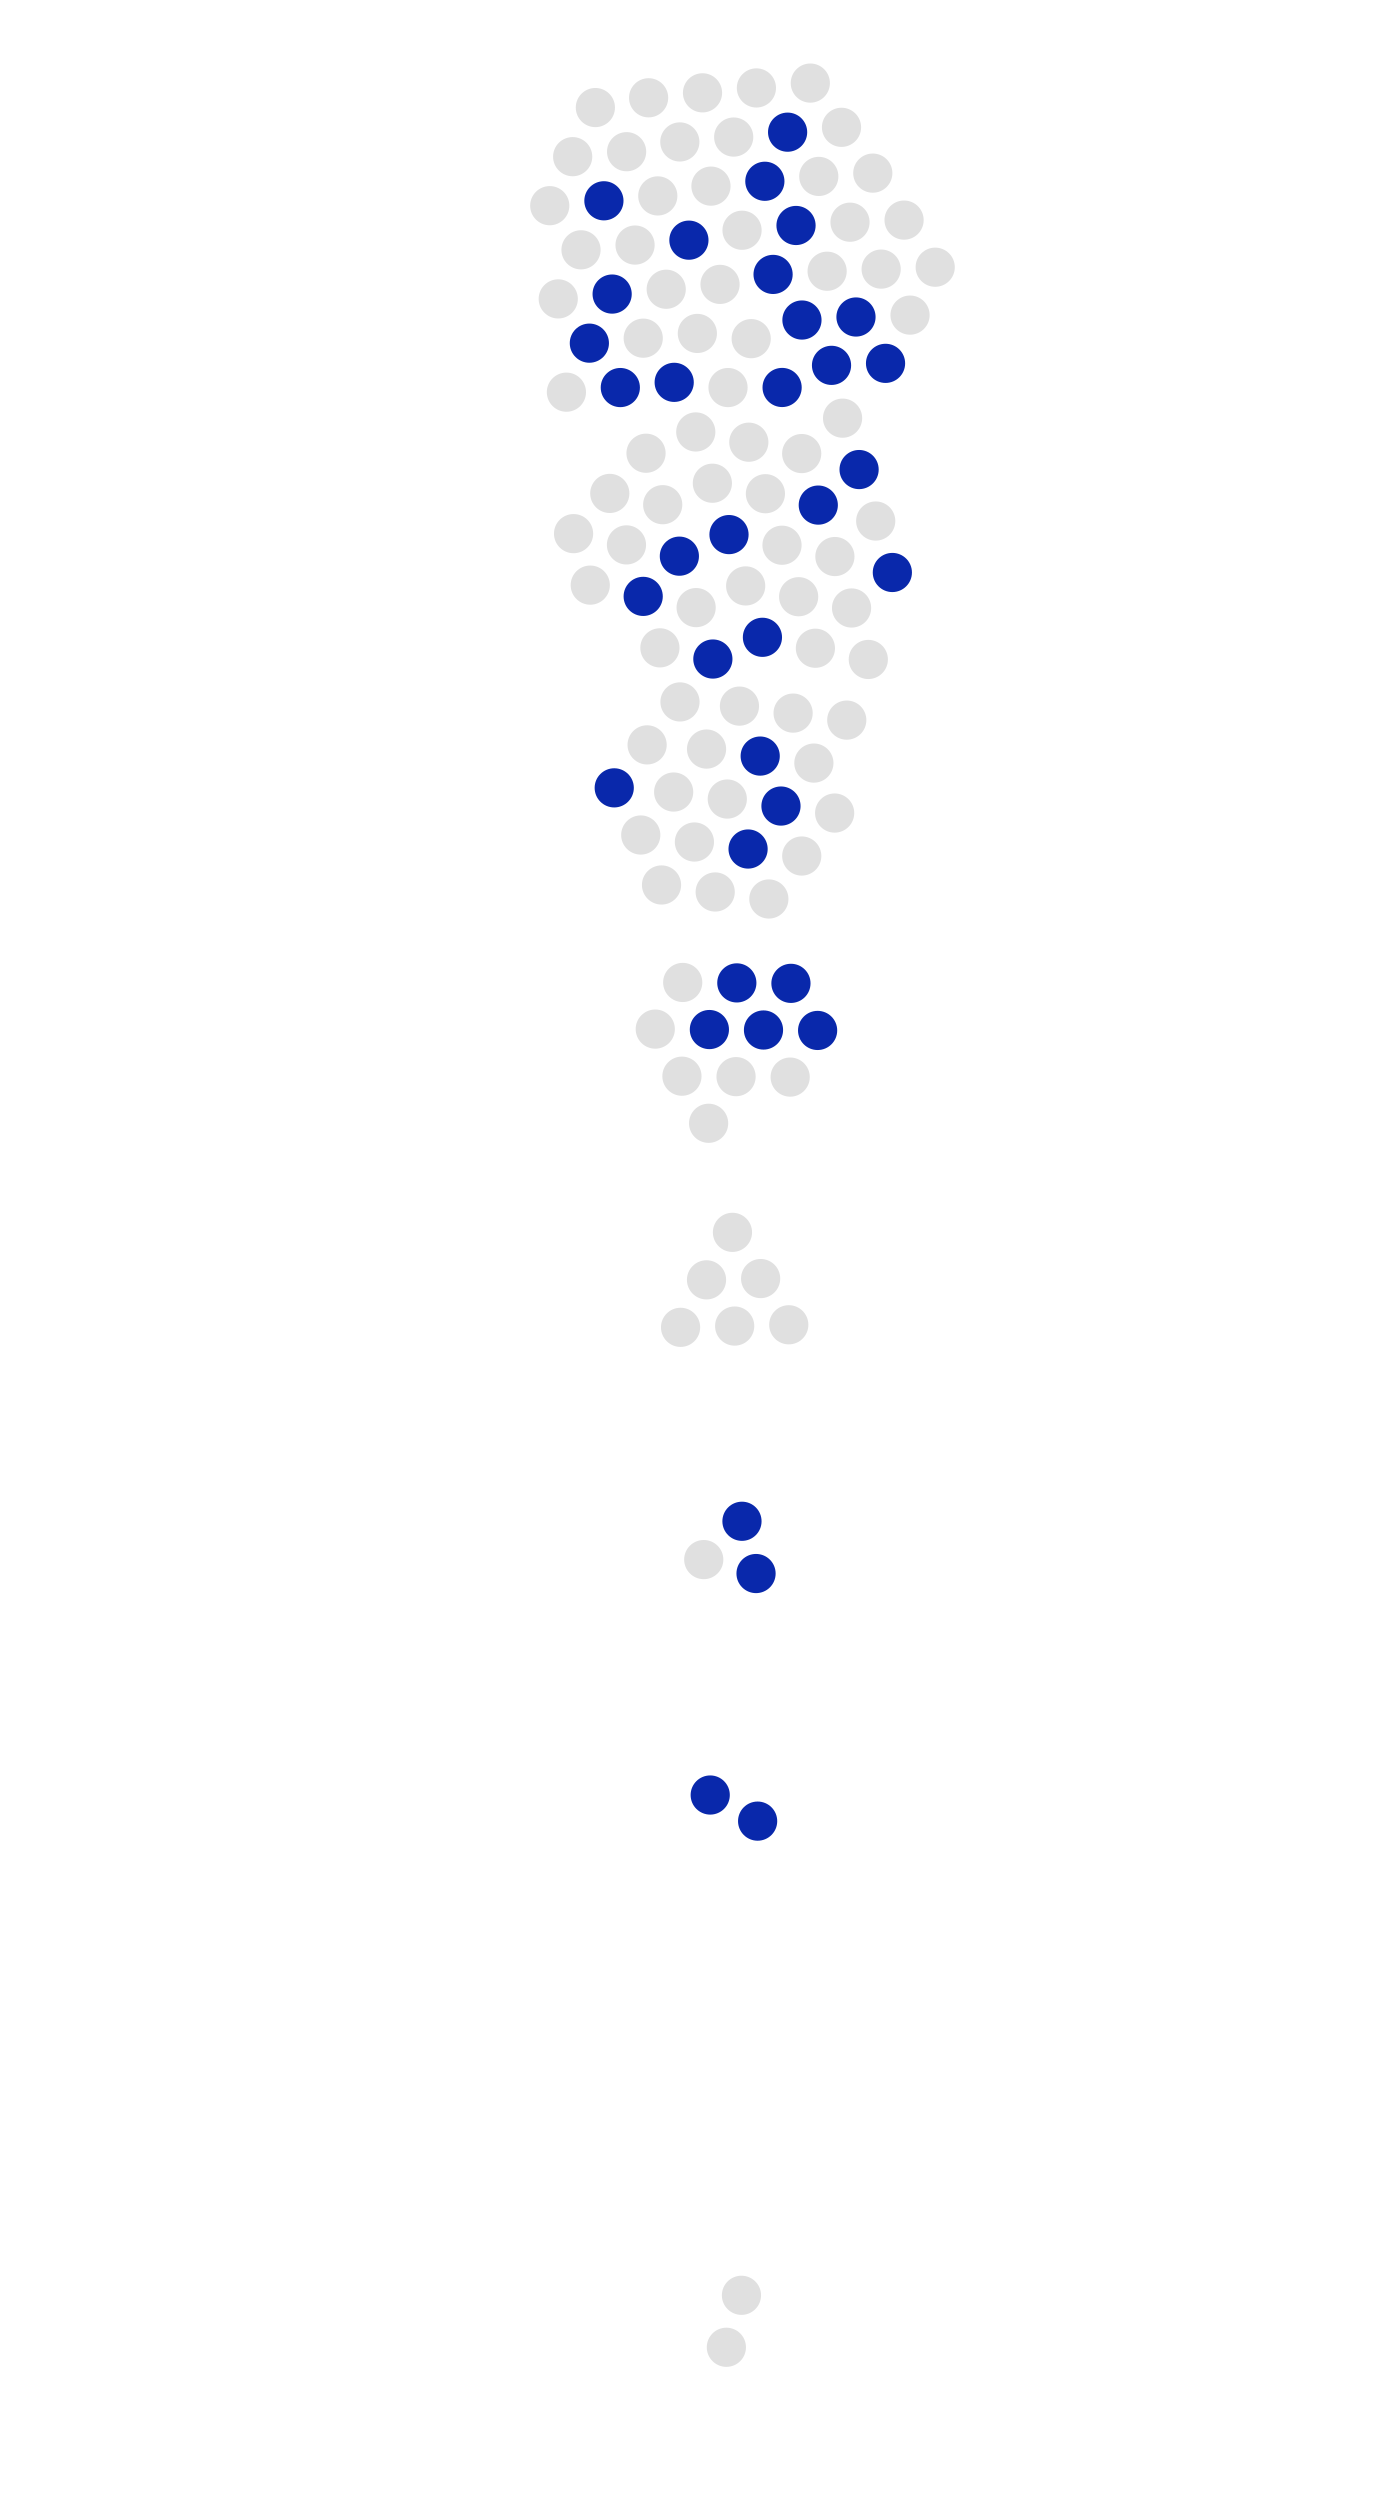
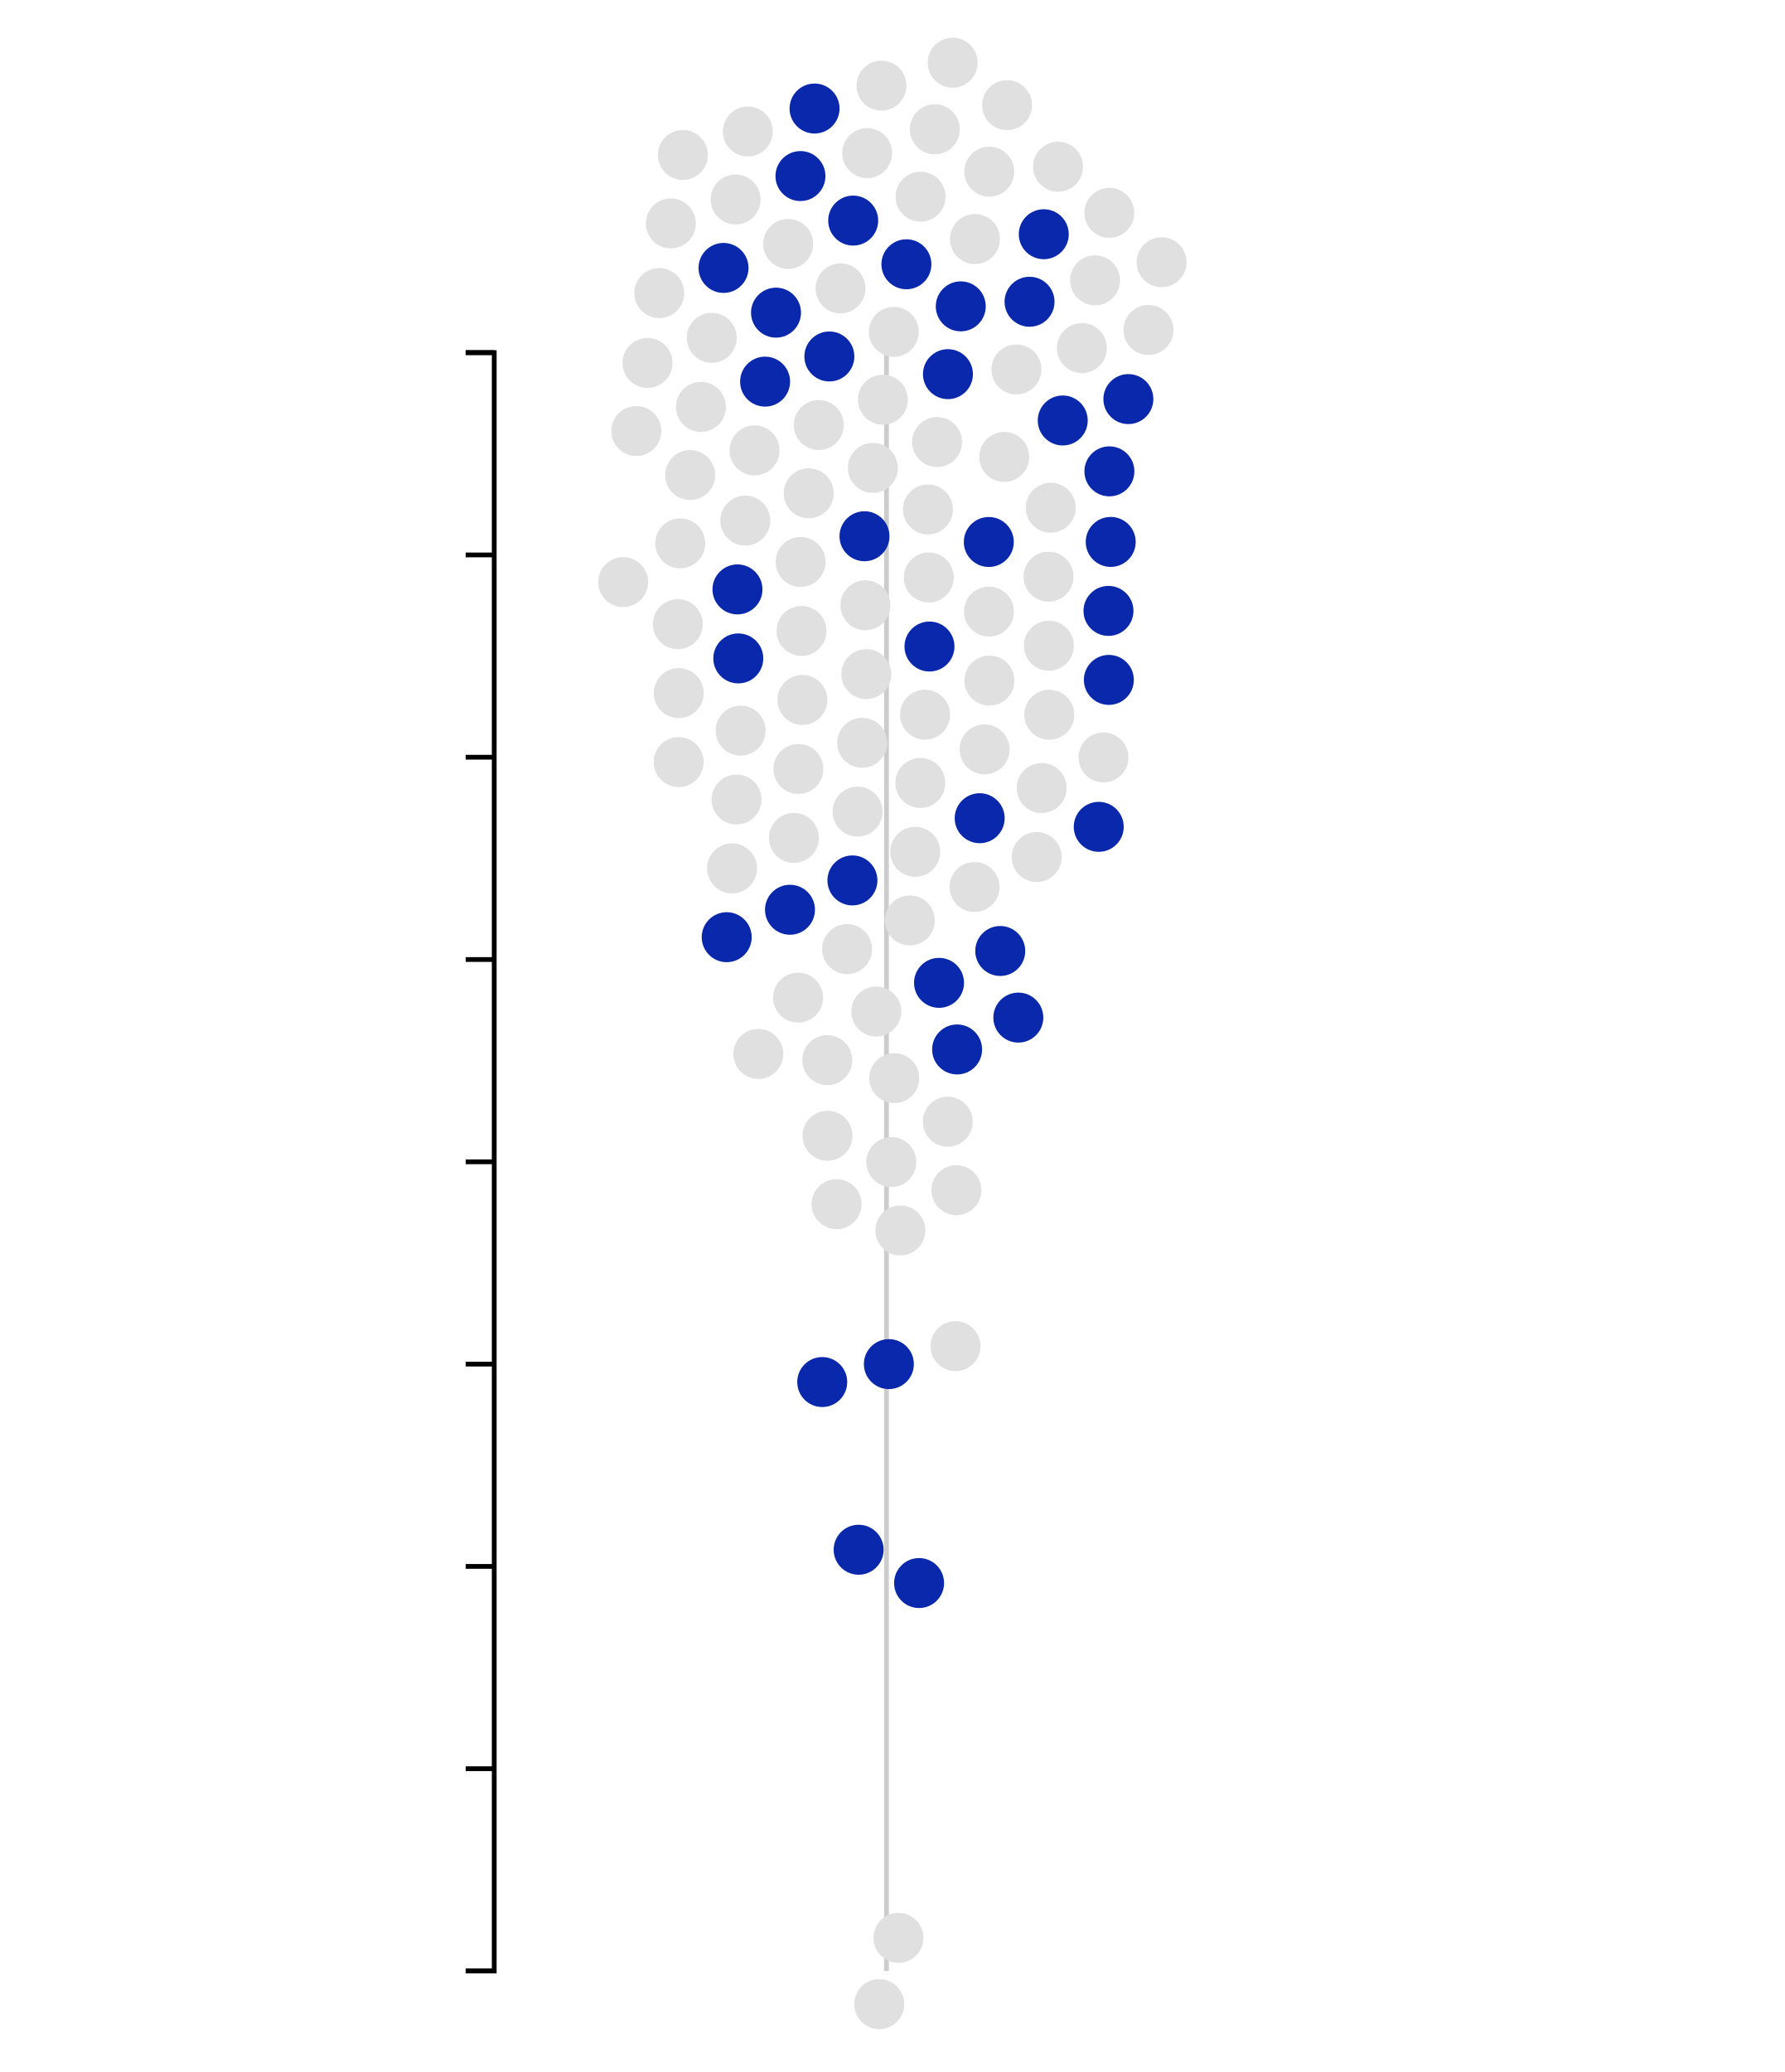
- <svg xmlns="http://www.w3.org/2000/svg" id="g-big_stumps_bubble-mobile-interative-img" baseProfile="tiny" version="1.2" viewBox="0 0 375 669.8">
-   <g id="recent-stump">
+ <svg xmlns="http://www.w3.org/2000/svg" id="g-big_stumps_bubble-mobile-interative-img" baseProfile="tiny" version="1.2" viewBox="0 0 375 435.3">
+   <path d="M97.845,74.081h6v340h-6" fill="none" stroke="#000" />
+   <line x1="103.845" y1="74.081" x2="97.845" y2="74.081" fill="none" stroke="#000" />
+   <line x1="103.845" y1="116.581" x2="97.845" y2="116.581" fill="none" stroke="#000" />
+   <line x1="103.845" y1="159.081" x2="97.845" y2="159.081" fill="none" stroke="#000" />
+   <line x1="103.845" y1="201.581" x2="97.845" y2="201.581" fill="none" stroke="#000" />
+   <line x1="103.845" y1="244.081" x2="97.845" y2="244.081" fill="none" stroke="#000" />
+   <line x1="103.845" y1="286.581" x2="97.845" y2="286.581" fill="none" stroke="#000" />
+   <line x1="103.845" y1="329.081" x2="97.845" y2="329.081" fill="none" stroke="#000" />
+   <line x1="103.845" y1="371.581" x2="97.845" y2="371.581" fill="none" stroke="#000" />
+   <line x1="103.845" y1="414.081" x2="97.845" y2="414.081" fill="none" stroke="#000" />
+   <line x1="186.263" y1="74.081" x2="186.263" y2="414.081" fill="none" stroke="#ccc" />
+   <g>
    <circle cx="-1743.401" cy="105.861" r="5.25" fill="#0928ab" />
    <circle cx="-1400.606" cy="67.309" r="5.25" fill="#0928ab" />
    <circle cx="-1737.258" cy="40.531" r="5.25" fill="#0928ab" />
    <circle cx="-1662.403" cy="97.543" r="5.25" fill="#0928ab" />
    <circle cx="-1773.621" cy="64.946" r="5.25" fill="#0928ab" />
    <circle cx="-1719.75" cy="89.239" r="5.25" fill="#0928ab" />
    <circle cx="-1724.837" cy="32.614" r="5.25" fill="#0928ab" />
    <circle cx="-1768.389" cy="108.068" r="5.25" fill="#0928ab" />
    <circle cx="-1748.667" cy="62.744" r="5.25" fill="#0928ab" />
    <circle cx="-1645.62" cy="78.876" r="5.25" fill="#0928ab" />
    <circle cx="-1546.229" cy="65.311" r="5.25" fill="#0928ab" />
    <circle cx="-1334.271" cy="66.885" r="5.25" fill="#0928ab" />
    <circle cx="-1594.719" cy="69.442" r="5.25" fill="#0928ab" />
    <circle cx="-1718.356" cy="103.671" r="5.25" fill="#0928ab" />
    <circle cx="-1414.608" cy="71.078" r="5.25" fill="#0928ab" />
    <circle cx="-1651.44" cy="65.595" r="5.25" fill="#0928ab" />
    <circle cx="-1678.96" cy="74.554" r="5.25" fill="#0928ab" />
    <circle cx="-1730.249" cy="111.965" r="5.25" fill="#0928ab" />
    <circle cx="-1619.62" cy="66.194" r="5.25" fill="#0928ab" />
    <circle cx="-1546.11" cy="50.813" r="5.25" fill="#0928ab" />
    <circle cx="-1724.301" cy="47.086" r="5.25" fill="#0928ab" />
    <circle cx="-1757.842" cy="85.295" r="5.25" fill="#0928ab" />
    <circle cx="-1558.848" cy="72.456" r="5.25" fill="#0928ab" />
    <circle cx="-1341.267" cy="79.586" r="5.25" fill="#0928ab" />
    <circle cx="-1611.105" cy="105.302" r="5.25" fill="#0928ab" />
    <circle cx="-1718.375" cy="60.325" r="5.25" fill="#0928ab" />
    <circle cx="-1558.727" cy="57.957" r="5.25" fill="#0928ab" />
    <circle cx="-1736.446" cy="55.008" r="5.25" fill="#0928ab" />
    <circle cx="-1673.178" cy="87.851" r="5.25" fill="#0928ab" />
    <circle cx="-1761.778" cy="56.596" r="5.25" fill="#0928ab" />
    <circle cx="-1668.807" cy="30.789" r="5.25" fill="#0928ab" />
    <circle cx="-1686.864" cy="50.634" r="5.25" fill="#0928ab" />
    <circle cx="-1696.386" cy="39.699" r="5.25" fill="#0928ab" />
    <circle cx="-1606.231" cy="60.628" r="5.25" fill="#0928ab" />
    <circle cx="-1786.775" cy="58.852" r="5.25" fill="#0928ab" />
    <circle cx="-1546.351" cy="79.809" r="5.25" fill="#0928ab" />
    <circle cx="-729.597" cy="95.978" r="5.25" fill="#0928ab" />
    <circle cx="-465.819" cy="80.364" r="5.25" fill="#0928ab" />
    <circle cx="-696.88" cy="76.677" r="5.25" fill="#0928ab" />
    <circle cx="-639.74" cy="85.486" r="5.25" fill="#0928ab" />
    <circle cx="-688.037" cy="65.257" r="5.25" fill="#0928ab" />
    <circle cx="-664.064" cy="43.831" r="5.25" fill="#0928ab" />
    <circle cx="-653.376" cy="34.029" r="5.25" fill="#0928ab" />
    <circle cx="-696.111" cy="115.104" r="5.25" fill="#0928ab" />
    <circle cx="-706.057" cy="87.862" r="5.25" fill="#0928ab" />
    <circle cx="-628.574" cy="112.176" r="5.25" fill="#0928ab" />
    <circle cx="-561.271" cy="101.141" r="5.25" fill="#0928ab" />
    <circle cx="-419.821" cy="74.014" r="5.25" fill="#0928ab" />
    <circle cx="-578.691" cy="36.268" r="5.25" fill="#0928ab" />
    <circle cx="-703.191" cy="47.816" r="5.25" fill="#0928ab" />
    <circle cx="-462.05" cy="94.366" r="5.25" fill="#0928ab" />
    <circle cx="-614.075" cy="112.003" r="5.25" fill="#0928ab" />
    <circle cx="-609.561" cy="34.141" r="5.25" fill="#0928ab" />
    <circle cx="-715.41" cy="98.942" r="5.25" fill="#0928ab" />
    <circle cx="-567.436" cy="88.022" r="5.25" fill="#0928ab" />
    <circle cx="-538.616" cy="53.162" r="5.25" fill="#0928ab" />
    <circle cx="-689.002" cy="50.805" r="5.25" fill="#0928ab" />
    <circle cx="-686.715" cy="104.078" r="5.25" fill="#0928ab" />
    <circle cx="-545.916" cy="69.823" r="5.25" fill="#0928ab" />
    <circle cx="-426.816" cy="86.715" r="5.25" transform="translate(-444.044 -348.48) rotate(-80.783)" fill="#0928ab" />
    <circle cx="-555.508" cy="114.437" r="5.25" fill="#0928ab" />
    <circle cx="-668.555" cy="30.041" r="5.25" fill="#0928ab" />
    <circle cx="-552.61" cy="56.962" r="5.25" fill="#0928ab" />
    <circle cx="-677.511" cy="92.868" r="5.25" fill="#0928ab" />
    <circle cx="-638.535" cy="59.366" r="5.25" fill="#0928ab" />
    <circle cx="-672.224" cy="106.37" r="5.25" fill="#0928ab" />
    <circle cx="-638.55" cy="33.752" r="5.25" fill="#0928ab" />
    <circle cx="-616.572" cy="71.832" r="5.25" fill="#0928ab" />
    <circle cx="-624.058" cy="34.222" r="5.25" fill="#0928ab" />
    <circle cx="-580.501" cy="61.281" r="5.25" fill="#0928ab" />
    <circle cx="-673.793" cy="67.95" r="5.25" fill="#0928ab" />
    <circle cx="-531.923" cy="66.025" r="5.25" fill="#0928ab" />
-     <circle cx="164.006" cy="78.787" r="5.25" fill="#0928ab" />
-     <circle cx="202.559" cy="421.582" r="5.25" fill="#0928ab" />
-     <circle cx="229.336" cy="84.931" r="5.25" fill="#0928ab" />
-     <circle cx="172.324" cy="159.785" r="5.25" fill="#0928ab" />
-     <circle cx="204.922" cy="48.567" r="5.25" fill="#0928ab" />
-     <circle cx="180.629" cy="102.438" r="5.25" fill="#0928ab" />
-     <circle cx="237.254" cy="97.351" r="5.25" fill="#0928ab" />
-     <circle cx="161.799" cy="53.799" r="5.25" fill="#0928ab" />
-     <circle cx="207.124" cy="73.522" r="5.25" fill="#0928ab" />
-     <circle cx="190.992" cy="176.568" r="5.25" fill="#0928ab" />
-     <circle cx="204.556" cy="275.959" r="5.25" fill="#0928ab" />
-     <circle cx="202.983" cy="487.917" r="5.25" fill="#0928ab" />
-     <circle cx="200.426" cy="227.469" r="5.25" fill="#0928ab" />
-     <circle cx="166.196" cy="103.833" r="5.25" fill="#0928ab" />
-     <circle cx="198.79" cy="407.58" r="5.25" fill="#0928ab" />
-     <circle cx="204.272" cy="170.748" r="5.25" fill="#0928ab" />
-     <circle cx="195.314" cy="143.229" r="5.25" fill="#0928ab" />
-     <circle cx="157.902" cy="91.939" r="5.25" fill="#0928ab" />
-     <circle cx="203.673" cy="202.569" r="5.25" fill="#0928ab" />
-     <circle cx="219.054" cy="276.078" r="5.25" fill="#0928ab" />
-     <circle cx="222.782" cy="97.887" r="5.25" fill="#0928ab" />
-     <circle cx="184.573" cy="64.346" r="5.25" fill="#0928ab" />
-     <circle cx="197.411" cy="263.34" r="5.25" fill="#0928ab" />
-     <circle cx="190.282" cy="480.922" r="5.25" fill="#0928ab" />
-     <circle cx="164.566" cy="211.083" r="5.25" fill="#0928ab" />
-     <circle cx="209.543" cy="103.813" r="5.25" fill="#0928ab" />
-     <circle cx="211.91" cy="263.461" r="5.25" fill="#0928ab" />
-     <circle cx="214.86" cy="85.742" r="5.25" fill="#0928ab" />
-     <circle cx="182.016" cy="149.01" r="5.25" fill="#0928ab" />
-     <circle cx="213.271" cy="60.411" r="5.25" fill="#0928ab" />
-     <circle cx="239.079" cy="153.381" r="5.25" fill="#0928ab" />
-     <circle cx="219.233" cy="135.325" r="5.25" fill="#0928ab" />
-     <circle cx="230.169" cy="125.802" r="5.25" fill="#0928ab" />
-     <circle cx="209.24" cy="215.958" r="5.25" fill="#0928ab" />
-     <circle cx="211.016" cy="35.413" r="5.25" fill="#0928ab" />
-     <circle cx="190.058" cy="275.837" r="5.25" fill="#0928ab" />
+     <circle cx="171.15" cy="22.802" r="5.25" fill="#0928ab" />
+     <circle cx="186.764" cy="286.581" r="5.25" fill="#0928ab" />
+     <circle cx="190.451" cy="55.519" r="5.25" fill="#0928ab" />
+     <circle cx="181.642" cy="112.659" r="5.25" fill="#0928ab" />
+     <circle cx="201.871" cy="64.362" r="5.25" fill="#0928ab" />
+     <circle cx="223.297" cy="88.336" r="5.25" fill="#0928ab" />
+     <circle cx="233.099" cy="99.024" r="5.25" fill="#0928ab" />
+     <circle cx="152.024" cy="56.289" r="5.25" fill="#0928ab" />
+     <circle cx="179.266" cy="46.342" r="5.25" fill="#0928ab" />
+     <circle cx="154.952" cy="123.825" r="5.25" fill="#0928ab" />
+     <circle cx="165.987" cy="191.128" r="5.25" fill="#0928ab" />
+     <circle cx="193.114" cy="332.579" r="5.25" fill="#0928ab" />
+     <circle cx="230.86" cy="173.708" r="5.25" fill="#0928ab" />
+     <circle cx="219.312" cy="49.209" r="5.25" fill="#0928ab" />
+     <circle cx="172.762" cy="290.349" r="5.25" fill="#0928ab" />
+     <circle cx="155.125" cy="138.324" r="5.25" fill="#0928ab" />
+     <circle cx="232.987" cy="142.838" r="5.25" fill="#0928ab" />
+     <circle cx="168.186" cy="36.989" r="5.25" fill="#0928ab" />
+     <circle cx="179.106" cy="184.964" r="5.25" fill="#0928ab" />
+     <circle cx="213.966" cy="213.783" r="5.25" fill="#0928ab" />
+     <circle cx="216.323" cy="63.397" r="5.25" fill="#0928ab" />
+     <circle cx="163.051" cy="65.684" r="5.25" fill="#0928ab" />
+     <circle cx="197.305" cy="206.484" r="5.25" fill="#0928ab" />
+     <circle cx="180.413" cy="325.583" r="5.25" transform="translate(-169.865 451.514) rotate(-80.783)" fill="#0928ab" />
+     <circle cx="152.691" cy="196.891" r="5.25" fill="#0928ab" />
+     <circle cx="237.087" cy="83.845" r="5.25" fill="#0928ab" />
+     <circle cx="210.166" cy="199.79" r="5.25" fill="#0928ab" />
+     <circle cx="174.26" cy="74.889" r="5.25" fill="#0928ab" />
+     <circle cx="207.762" cy="113.864" r="5.25" fill="#0928ab" />
+     <circle cx="160.758" cy="80.175" r="5.25" fill="#0928ab" />
+     <circle cx="233.376" cy="113.85" r="5.25" fill="#0928ab" />
+     <circle cx="195.296" cy="135.828" r="5.25" fill="#0928ab" />
+     <circle cx="232.906" cy="128.342" r="5.25" fill="#0928ab" />
+     <circle cx="205.847" cy="171.898" r="5.25" fill="#0928ab" />
+     <circle cx="199.178" cy="78.606" r="5.25" fill="#0928ab" />
+     <circle cx="201.103" cy="220.477" r="5.25" fill="#0928ab" />
  </g>
-   <g id="old">
+   <g id="older-stump">
    <circle cx="-1689.99" cy="106.493" r="5.25" fill="#e0e0e0" />
    <circle cx="-1775.805" cy="36.028" r="5.25" fill="#e0e0e0" />
    <circle cx="-1780.214" cy="116.437" r="5.25" fill="#e0e0e0" />
    <circle cx="-1795.987" cy="96.094" r="5.25" fill="#e0e0e0" />
    <circle cx="-1797.315" cy="81.65" r="5.25" fill="#e0e0e0" />
    <circle cx="-1772.319" cy="79.386" r="5.25" fill="#e0e0e0" />
    <circle cx="-1193.306" cy="75.257" r="5.25" fill="#e0e0e0" />
    <circle cx="-1546.472" cy="94.308" r="5.25" fill="#e0e0e0" />
    <circle cx="-1679.216" cy="116.197" r="5.25" fill="#e0e0e0" />
    <circle cx="-1798.625" cy="67.209" r="5.25" fill="#e0e0e0" />
    <circle cx="-1700.758" cy="96.784" r="5.25" fill="#e0e0e0" />
    <circle cx="-1742.107" cy="120.3" r="5.25" fill="#e0e0e0" />
    <circle cx="-1629.254" cy="43.002" r="5.25" fill="#e0e0e0" />
    <circle cx="-1581.331" cy="63.877" r="5.25" fill="#e0e0e0" />
    <circle cx="-1665.204" cy="70.088" r="5.25" fill="#e0e0e0" />
    <circle cx="-1689.91" cy="64.799" r="5.25" fill="#e0e0e0" />
    <circle cx="-1793.372" cy="110.355" r="5.25" fill="#e0e0e0" />
    <circle cx="-1633.005" cy="71.754" r="5.25" fill="#e0e0e0" />
    <circle cx="-1521.238" cy="80.015" r="5.25" fill="#e0e0e0" />
    <circle cx="-1692.72" cy="79.008" r="5.25" fill="#e0e0e0" />
    <circle cx="-1784.158" cy="87.728" r="5.25" fill="#e0e0e0" />
    <circle cx="-1648.616" cy="93.063" r="5.25" fill="#e0e0e0" />
    <circle cx="-1781.544" cy="101.987" r="5.25" fill="#e0e0e0" />
    <circle cx="-1745.996" cy="76.954" r="5.25" fill="#e0e0e0" />
    <circle cx="-1710.154" cy="44.126" r="5.25" fill="#e0e0e0" />
    <circle cx="-1634.127" cy="87.685" r="5.25" fill="#e0e0e0" />
    <circle cx="-1533.612" cy="58.165" r="5.25" fill="#e0e0e0" />
    <circle cx="-1533.855" cy="87.163" r="5.25" fill="#e0e0e0" />
    <circle cx="-1744.693" cy="91.374" r="5.25" fill="#e0e0e0" />
    <circle cx="-1731.583" cy="97.532" r="5.25" fill="#e0e0e0" />
    <circle cx="-1762.655" cy="42.13" r="5.25" fill="#e0e0e0" />
    <circle cx="-1703.712" cy="69.244" r="5.25" fill="#e0e0e0" />
    <circle cx="-1686.971" cy="92.315" r="5.25" fill="#e0e0e0" />
    <circle cx="-1466.567" cy="87.529" r="5.25" fill="#e0e0e0" />
    <circle cx="-1799.928" cy="52.767" r="5.25" fill="#e0e0e0" />
    <circle cx="-1676.198" cy="102.023" r="5.25" fill="#e0e0e0" />
    <circle cx="-1767.081" cy="122.579" r="5.25" fill="#e0e0e0" />
    <circle cx="-1756.53" cy="99.723" r="5.25" fill="#e0e0e0" />
    <circle cx="-1737.762" cy="26.049" r="5.25" fill="#e0e0e0" />
    <circle cx="-1659.398" cy="83.361" r="5.25" fill="#e0e0e0" />
    <circle cx="-1750.089" cy="33.79" r="5.25" fill="#e0e0e0" />
    <circle cx="-1676.109" cy="60.352" r="5.25" fill="#e0e0e0" />
    <circle cx="-1673.078" cy="46.183" r="5.25" fill="#e0e0e0" />
    <circle cx="-1785.468" cy="73.297" r="5.25" fill="#e0e0e0" />
    <circle cx="-1731.455" cy="68.609" r="5.25" fill="#e0e0e0" />
    <circle cx="-1604.355" cy="46.249" r="5.25" fill="#e0e0e0" />
    <circle cx="-1706.461" cy="83.455" r="5.25" fill="#e0e0e0" />
    <circle cx="-1659.295" cy="41.716" r="5.25" fill="#e0e0e0" />
    <circle cx="-1662.315" cy="55.895" r="5.25" fill="#e0e0e0" />
    <circle cx="-1749.519" cy="48.263" r="5.25" fill="#e0e0e0" />
    <circle cx="-1700.668" cy="55.077" r="5.25" fill="#e0e0e0" />
    <circle cx="-1583.208" cy="78.253" r="5.25" fill="#e0e0e0" />
    <circle cx="-1732.853" cy="83.032" r="5.25" fill="#e0e0e0" />
    <circle cx="-1769.697" cy="93.634" r="5.25" fill="#e0e0e0" />
    <circle cx="-1621.499" cy="80.57" r="5.25" fill="#e0e0e0" />
    <circle cx="-1479.635" cy="66.08" r="5.25" fill="#e0e0e0" />
    <circle cx="-1609.986" cy="89.383" r="5.25" fill="#e0e0e0" />
    <circle cx="-1592.843" cy="55.064" r="5.25" fill="#e0e0e0" />
    <circle cx="-1665.422" cy="111.725" r="5.25" fill="#e0e0e0" />
    <circle cx="-1466.909" cy="73.033" r="5.25" fill="#e0e0e0" />
    <circle cx="-1533.733" cy="72.664" r="5.25" fill="#e0e0e0" />
    <circle cx="-1750.596" cy="19.307" r="5.25" fill="#e0e0e0" />
    <circle cx="-1648.512" cy="51.404" r="5.25" fill="#e0e0e0" />
    <circle cx="-1788.076" cy="44.411" r="5.25" fill="#e0e0e0" />
    <circle cx="-1558.969" cy="86.955" r="5.25" fill="#e0e0e0" />
    <circle cx="-1774.922" cy="50.499" r="5.25" fill="#e0e0e0" />
    <circle cx="-1755.257" cy="114.202" r="5.25" fill="#e0e0e0" />
    <circle cx="-1598.471" cy="98.196" r="5.25" fill="#e0e0e0" />
    <circle cx="-1596.595" cy="83.82" r="5.25" fill="#e0e0e0" />
    <circle cx="-1608.108" cy="75.01" r="5.25" fill="#e0e0e0" />
    <circle cx="-1207.231" cy="71.214" r="5.25" fill="#e0e0e0" />
    <circle cx="-1622.621" cy="96.491" r="5.25" fill="#e0e0e0" />
    <circle cx="-1763.219" cy="27.647" r="5.25" fill="#e0e0e0" />
    <circle cx="-1467.251" cy="58.538" r="5.25" fill="#e0e0e0" />
    <circle cx="-1718.355" cy="74.817" r="5.25" fill="#e0e0e0" />
    <circle cx="-1682.592" cy="35.247" r="5.25" fill="#e0e0e0" />
    <circle cx="-1404.343" cy="81.32" r="5.25" fill="#e0e0e0" />
    <circle cx="-1645.506" cy="37.229" r="5.25" fill="#e0e0e0" />
    <circle cx="-1631.133" cy="57.379" r="5.25" fill="#e0e0e0" />
    <circle cx="-1585.083" cy="92.63" r="5.25" fill="#e0e0e0" />
    <circle cx="-1479.291" cy="80.577" r="5.25" fill="#e0e0e0" />
    <circle cx="-1492.016" cy="73.625" r="5.25" fill="#e0e0e0" />
    <circle cx="-1760.499" cy="71.059" r="5.25" fill="#e0e0e0" />
    <circle cx="-1717.116" cy="118.114" r="5.25" fill="#e0e0e0" />
    <circle cx="-1617.743" cy="51.814" r="5.25" fill="#e0e0e0" />
    <circle cx="-666.914" cy="119.847" r="5.25" fill="#e0e0e0" />
    <circle cx="-638.248" cy="124.202" r="5.25" fill="#e0e0e0" />
    <circle cx="-720.235" cy="84.919" r="5.25" fill="#e0e0e0" />
    <circle cx="-717.373" cy="44.816" r="5.25" fill="#e0e0e0" />
    <circle cx="-707.68" cy="34.036" r="5.25" fill="#e0e0e0" />
    <circle cx="-661.843" cy="133.425" r="5.25" fill="#e0e0e0" />
    <circle cx="-331.356" cy="82.386" r="5.25" fill="#e0e0e0" />
    <circle cx="-530.978" cy="107.794" r="5.25" fill="#e0e0e0" />
    <circle cx="-643.023" cy="110.518" r="5.25" fill="#e0e0e0" />
    <circle cx="-674.78" cy="53.558" r="5.25" fill="#e0e0e0" />
    <circle cx="-656.406" cy="56.119" r="5.25" fill="#e0e0e0" />
    <circle cx="-739.223" cy="66.959" r="5.25" fill="#e0e0e0" />
    <circle cx="-598.902" cy="111.514" r="5.25" fill="#e0e0e0" />
    <circle cx="-593.272" cy="35.27" r="5.25" fill="#e0e0e0" />
    <circle cx="-606.781" cy="124.522" r="5.25" fill="#e0e0e0" />
    <circle cx="-602.24" cy="46.654" r="5.25" fill="#e0e0e0" />
    <circle cx="-701.153" cy="101.522" r="5.25" fill="#e0e0e0" />
    <circle cx="-592.294" cy="124.533" r="5.25" fill="#e0e0e0" />
    <circle cx="-542.813" cy="99.435" r="5.25" fill="#e0e0e0" />
    <circle cx="-576.368" cy="100.313" r="5.25" fill="#e0e0e0" />
    <circle cx="-683.072" cy="25.817" r="5.25" fill="#e0e0e0" />
    <circle cx="-634.346" cy="98.906" r="5.25" fill="#e0e0e0" />
    <circle cx="-682.683" cy="79.324" r="5.25" fill="#e0e0e0" />
    <circle cx="-676.148" cy="131.073" r="5.25" fill="#e0e0e0" />
    <circle cx="-725.235" cy="70.707" r="5.25" fill="#e0e0e0" />
    <circle cx="-584.429" cy="112.366" r="5.25" fill="#e0e0e0" />
    <circle cx="-553.004" cy="89.143" r="5.25" fill="#e0e0e0" />
    <circle cx="-529.677" cy="93.303" r="5.25" fill="#e0e0e0" />
    <circle cx="-654.099" cy="83.726" r="5.25" fill="#e0e0e0" />
    <circle cx="-693.501" cy="37.037" r="5.25" fill="#e0e0e0" />
    <circle cx="-690.829" cy="128.607" r="5.25" fill="#e0e0e0" />
    <circle cx="-610.777" cy="85.101" r="5.25" fill="#e0e0e0" />
    <circle cx="-668.434" cy="81.624" r="5.25" fill="#e0e0e0" />
    <circle cx="-513.79" cy="93.257" r="5.25" fill="#e0e0e0" />
    <circle cx="-645.731" cy="46.351" r="5.25" fill="#e0e0e0" />
    <circle cx="-652.595" cy="122.114" r="5.25" fill="#e0e0e0" />
    <circle cx="-730.309" cy="55.524" r="5.25" fill="#e0e0e0" />
    <circle cx="-705.461" cy="126.174" r="5.25" fill="#e0e0e0" />
    <circle cx="-657.783" cy="108.582" r="5.25" fill="#e0e0e0" />
    <circle cx="-630.109" cy="136.194" r="5.25" fill="#e0e0e0" />
    <circle cx="-691.812" cy="90.516" r="5.25" fill="#e0e0e0" />
    <circle cx="-645.372" cy="72.153" r="5.25" fill="#e0e0e0" />
    <circle cx="-619.851" cy="98.716" r="5.25" fill="#e0e0e0" />
    <circle cx="-648.767" cy="97.207" r="5.25" fill="#e0e0e0" />
    <circle cx="-724.769" cy="110.002" r="5.25" fill="#e0e0e0" />
    <circle cx="-596.346" cy="85.967" r="5.25" fill="#e0e0e0" />
    <circle cx="-621.271" cy="124.703" r="5.25" fill="#e0e0e0" />
    <circle cx="-609.413" cy="59.239" r="5.25" fill="#e0e0e0" />
    <circle cx="-605.353" cy="98.538" r="5.25" fill="#e0e0e0" />
    <circle cx="-679.27" cy="39.814" r="5.25" fill="#e0e0e0" />
    <circle cx="-625.236" cy="85.291" r="5.25" fill="#e0e0e0" />
    <circle cx="-594.963" cy="60.251" r="5.25" fill="#e0e0e0" />
    <circle cx="-663.11" cy="95.092" r="5.25" fill="#e0e0e0" />
    <circle cx="-710.489" cy="112.566" r="5.25" fill="#e0e0e0" />
    <circle cx="-559.028" cy="75.956" r="5.25" fill="#e0e0e0" />
    <circle cx="-499.416" cy="91.353" r="5.25" fill="#e0e0e0" />
    <circle cx="-572.346" cy="49.305" r="5.25" fill="#e0e0e0" />
    <circle cx="-602.251" cy="72.764" r="5.25" fill="#e0e0e0" />
    <circle cx="-631.079" cy="71.983" r="5.25" fill="#e0e0e0" />
    <circle cx="-493.891" cy="77.947" r="5.25" fill="#e0e0e0" />
    <circle cx="-539.889" cy="83.009" r="5.25" fill="#e0e0e0" />
    <circle cx="-716.328" cy="59.27" r="5.25" fill="#e0e0e0" />
    <circle cx="-623.914" cy="59.339" r="5.25" fill="#e0e0e0" />
    <circle cx="-711.076" cy="73.699" r="5.25" fill="#e0e0e0" />
    <circle cx="-525.891" cy="79.234" r="5.25" fill="#e0e0e0" />
    <circle cx="-681.425" cy="117.578" r="5.25" fill="#e0e0e0" />
    <circle cx="-702.176" cy="62.27" r="5.25" fill="#e0e0e0" />
    <circle cx="-569.967" cy="113.31" r="5.25" fill="#e0e0e0" />
    <circle cx="-586.841" cy="48.258" r="5.25" fill="#e0e0e0" />
    <circle cx="-587.912" cy="73.747" r="5.25" fill="#e0e0e0" />
    <circle cx="-345.281" cy="78.344" r="5.25" fill="#e0e0e0" />
    <circle cx="-566.045" cy="62.366" r="5.25" fill="#e0e0e0" />
    <circle cx="-719.845" cy="123.644" r="5.25" fill="#e0e0e0" />
    <circle cx="-502.356" cy="66.176" r="5.25" fill="#e0e0e0" />
    <circle cx="-659.533" cy="70.227" r="5.25" fill="#e0e0e0" />
    <circle cx="-631.241" cy="46.822" r="5.25" fill="#e0e0e0" />
    <circle cx="-469.587" cy="66.364" r="5.25" fill="#e0e0e0" />
    <circle cx="-616.741" cy="46.741" r="5.25" fill="#e0e0e0" />
    <circle cx="-573.445" cy="74.825" r="5.25" fill="#e0e0e0" />
    <circle cx="-581.891" cy="86.937" r="5.25" fill="#e0e0e0" />
    <circle cx="-508.266" cy="79.85" r="5.25" fill="#e0e0e0" />
    <circle cx="-516.742" cy="67.987" r="5.25" fill="#e0e0e0" />
    <circle cx="-734.41" cy="81.916" r="5.25" fill="#e0e0e0" />
    <circle cx="-697.308" cy="23.062" r="5.25" fill="#e0e0e0" />
    <circle cx="-590.844" cy="99.377" r="5.25" fill="#e0e0e0" />
-     <circle cx="163.375" cy="132.198" r="5.25" fill="#e0e0e0" />
-     <circle cx="233.839" cy="46.383" r="5.25" fill="#e0e0e0" />
-     <circle cx="153.431" cy="41.975" r="5.25" fill="#e0e0e0" />
-     <circle cx="173.774" cy="26.201" r="5.25" fill="#e0e0e0" />
-     <circle cx="188.217" cy="24.873" r="5.25" fill="#e0e0e0" />
-     <circle cx="190.481" cy="49.869" r="5.25" fill="#e0e0e0" />
-     <circle cx="194.611" cy="628.882" r="5.25" fill="#e0e0e0" />
-     <circle cx="175.56" cy="275.716" r="5.25" fill="#e0e0e0" />
-     <circle cx="153.67" cy="142.972" r="5.25" fill="#e0e0e0" />
-     <circle cx="202.659" cy="23.563" r="5.25" fill="#e0e0e0" />
-     <circle cx="173.084" cy="121.43" r="5.25" fill="#e0e0e0" />
-     <circle cx="149.567" cy="80.082" r="5.25" fill="#e0e0e0" />
-     <circle cx="226.865" cy="192.934" r="5.25" fill="#e0e0e0" />
-     <circle cx="205.991" cy="240.857" r="5.25" fill="#e0e0e0" />
-     <circle cx="199.779" cy="156.984" r="5.25" fill="#e0e0e0" />
-     <circle cx="205.069" cy="132.278" r="5.25" fill="#e0e0e0" />
-     <circle cx="159.512" cy="28.816" r="5.25" fill="#e0e0e0" />
-     <circle cx="198.114" cy="189.183" r="5.25" fill="#e0e0e0" />
-     <circle cx="189.852" cy="300.95" r="5.25" fill="#e0e0e0" />
-     <circle cx="190.859" cy="129.468" r="5.25" fill="#e0e0e0" />
-     <circle cx="182.14" cy="38.03" r="5.25" fill="#e0e0e0" />
-     <circle cx="176.804" cy="173.572" r="5.25" fill="#e0e0e0" />
-     <circle cx="167.88" cy="40.644" r="5.25" fill="#e0e0e0" />
-     <circle cx="192.914" cy="76.192" r="5.25" fill="#e0e0e0" />
-     <circle cx="225.741" cy="112.034" r="5.25" fill="#e0e0e0" />
-     <circle cx="182.183" cy="188.061" r="5.25" fill="#e0e0e0" />
-     <circle cx="211.702" cy="288.576" r="5.25" fill="#e0e0e0" />
-     <circle cx="182.705" cy="288.333" r="5.25" fill="#e0e0e0" />
-     <circle cx="178.493" cy="77.495" r="5.25" fill="#e0e0e0" />
-     <circle cx="172.336" cy="90.606" r="5.25" fill="#e0e0e0" />
-     <circle cx="227.737" cy="59.533" r="5.25" fill="#e0e0e0" />
-     <circle cx="200.623" cy="118.476" r="5.25" fill="#e0e0e0" />
-     <circle cx="177.553" cy="135.217" r="5.25" fill="#e0e0e0" />
-     <circle cx="182.339" cy="355.621" r="5.25" fill="#e0e0e0" />
-     <circle cx="217.101" cy="22.26" r="5.25" fill="#e0e0e0" />
-     <circle cx="167.844" cy="145.99" r="5.25" fill="#e0e0e0" />
-     <circle cx="147.289" cy="55.107" r="5.25" fill="#e0e0e0" />
-     <circle cx="170.145" cy="65.658" r="5.25" fill="#e0e0e0" />
-     <circle cx="243.819" cy="84.426" r="5.25" fill="#e0e0e0" />
-     <circle cx="186.507" cy="162.79" r="5.25" fill="#e0e0e0" />
-     <circle cx="236.078" cy="72.099" r="5.25" fill="#e0e0e0" />
-     <circle cx="209.516" cy="146.079" r="5.25" fill="#e0e0e0" />
-     <circle cx="223.685" cy="149.11" r="5.25" fill="#e0e0e0" />
-     <circle cx="196.571" cy="36.721" r="5.25" fill="#e0e0e0" />
-     <circle cx="201.259" cy="90.733" r="5.25" fill="#e0e0e0" />
-     <circle cx="223.618" cy="217.833" r="5.25" fill="#e0e0e0" />
-     <circle cx="186.412" cy="115.728" r="5.25" fill="#e0e0e0" />
-     <circle cx="228.151" cy="162.894" r="5.25" fill="#e0e0e0" />
-     <circle cx="213.972" cy="159.873" r="5.25" fill="#e0e0e0" />
-     <circle cx="221.605" cy="72.669" r="5.25" fill="#e0e0e0" />
-     <circle cx="214.79" cy="121.52" r="5.25" fill="#e0e0e0" />
-     <circle cx="191.615" cy="238.98" r="5.25" fill="#e0e0e0" />
-     <circle cx="186.836" cy="89.336" r="5.25" fill="#e0e0e0" />
-     <circle cx="176.234" cy="52.491" r="5.25" fill="#e0e0e0" />
-     <circle cx="189.298" cy="200.689" r="5.25" fill="#e0e0e0" />
-     <circle cx="203.787" cy="342.554" r="5.25" fill="#e0e0e0" />
-     <circle cx="180.485" cy="212.203" r="5.25" fill="#e0e0e0" />
-     <circle cx="214.803" cy="229.345" r="5.25" fill="#e0e0e0" />
-     <circle cx="158.143" cy="156.767" r="5.25" fill="#e0e0e0" />
-     <circle cx="196.834" cy="355.279" r="5.25" fill="#e0e0e0" />
-     <circle cx="197.204" cy="288.455" r="5.25" fill="#e0e0e0" />
-     <circle cx="250.561" cy="71.592" r="5.25" fill="#e0e0e0" />
-     <circle cx="218.463" cy="173.677" r="5.25" fill="#e0e0e0" />
-     <circle cx="225.456" cy="34.112" r="5.25" fill="#e0e0e0" />
-     <circle cx="182.913" cy="263.22" r="5.25" fill="#e0e0e0" />
-     <circle cx="219.369" cy="47.266" r="5.25" fill="#e0e0e0" />
-     <circle cx="155.665" cy="66.931" r="5.25" fill="#e0e0e0" />
-     <circle cx="171.672" cy="223.717" r="5.25" fill="#e0e0e0" />
-     <circle cx="186.047" cy="225.593" r="5.25" fill="#e0e0e0" />
-     <circle cx="194.858" cy="214.08" r="5.25" fill="#e0e0e0" />
-     <circle cx="198.653" cy="614.957" r="5.25" fill="#e0e0e0" />
-     <circle cx="173.377" cy="199.568" r="5.25" fill="#e0e0e0" />
-     <circle cx="242.22" cy="58.969" r="5.25" fill="#e0e0e0" />
-     <circle cx="211.33" cy="354.937" r="5.25" fill="#e0e0e0" />
-     <circle cx="195.051" cy="103.833" r="5.25" fill="#e0e0e0" />
-     <circle cx="234.621" cy="139.596" r="5.25" fill="#e0e0e0" />
-     <circle cx="188.548" cy="417.845" r="5.25" fill="#e0e0e0" />
-     <circle cx="232.638" cy="176.682" r="5.25" fill="#e0e0e0" />
-     <circle cx="212.489" cy="191.056" r="5.25" fill="#e0e0e0" />
-     <circle cx="177.237" cy="237.105" r="5.25" fill="#e0e0e0" />
-     <circle cx="189.291" cy="342.897" r="5.25" fill="#e0e0e0" />
-     <circle cx="196.242" cy="330.172" r="5.25" fill="#e0e0e0" />
-     <circle cx="198.809" cy="61.689" r="5.25" fill="#e0e0e0" />
-     <circle cx="151.754" cy="105.072" r="5.25" fill="#e0e0e0" />
-     <circle cx="218.054" cy="204.445" r="5.25" fill="#e0e0e0" />
+     <circle cx="147.281" cy="85.486" r="5.25" fill="#e0e0e0" />
+     <circle cx="142.926" cy="114.151" r="5.25" fill="#e0e0e0" />
+     <circle cx="182.209" cy="32.164" r="5.25" fill="#e0e0e0" />
+     <circle cx="222.312" cy="35.026" r="5.25" fill="#e0e0e0" />
+     <circle cx="233.092" cy="44.719" r="5.25" fill="#e0e0e0" />
+     <circle cx="133.703" cy="90.556" r="5.25" fill="#e0e0e0" />
+     <circle cx="184.742" cy="421.043" r="5.25" fill="#e0e0e0" />
+     <circle cx="159.334" cy="221.421" r="5.25" fill="#e0e0e0" />
+     <circle cx="156.61" cy="109.376" r="5.25" fill="#e0e0e0" />
+     <circle cx="213.57" cy="77.619" r="5.25" fill="#e0e0e0" />
+     <circle cx="211.009" cy="95.993" r="5.25" fill="#e0e0e0" />
+     <circle cx="200.169" cy="13.176" r="5.25" fill="#e0e0e0" />
+     <circle cx="155.614" cy="153.497" r="5.25" fill="#e0e0e0" />
+     <circle cx="231.858" cy="159.128" r="5.25" fill="#e0e0e0" />
+     <circle cx="142.606" cy="145.618" r="5.25" fill="#e0e0e0" />
+     <circle cx="220.474" cy="150.16" r="5.25" fill="#e0e0e0" />
+     <circle cx="165.606" cy="51.246" r="5.25" fill="#e0e0e0" />
+     <circle cx="142.595" cy="160.105" r="5.25" fill="#e0e0e0" />
+     <circle cx="167.693" cy="209.587" r="5.25" fill="#e0e0e0" />
+     <circle cx="166.815" cy="176.032" r="5.25" fill="#e0e0e0" />
+     <circle cx="241.311" cy="69.327" r="5.25" fill="#e0e0e0" />
+     <circle cx="168.222" cy="118.054" r="5.25" fill="#e0e0e0" />
+     <circle cx="187.804" cy="69.717" r="5.25" fill="#e0e0e0" />
+     <circle cx="136.055" cy="76.252" r="5.25" fill="#e0e0e0" />
+     <circle cx="196.421" cy="27.165" r="5.25" fill="#e0e0e0" />
+     <circle cx="154.762" cy="167.97" r="5.25" fill="#e0e0e0" />
+     <circle cx="177.985" cy="199.395" r="5.25" fill="#e0e0e0" />
+     <circle cx="173.825" cy="222.723" r="5.25" fill="#e0e0e0" />
+     <circle cx="183.402" cy="98.301" r="5.25" fill="#e0e0e0" />
+     <circle cx="230.091" cy="58.899" r="5.25" fill="#e0e0e0" />
+     <circle cx="138.521" cy="61.57" r="5.25" fill="#e0e0e0" />
+     <circle cx="182.027" cy="141.622" r="5.25" fill="#e0e0e0" />
+     <circle cx="185.504" cy="83.966" r="5.25" fill="#e0e0e0" />
+     <circle cx="173.871" cy="238.609" r="5.25" fill="#e0e0e0" />
+     <circle cx="220.777" cy="106.669" r="5.25" fill="#e0e0e0" />
+     <circle cx="145.014" cy="99.804" r="5.25" fill="#e0e0e0" />
+     <circle cx="211.604" cy="22.09" r="5.25" fill="#e0e0e0" />
+     <circle cx="140.954" cy="46.938" r="5.25" fill="#e0e0e0" />
+     <circle cx="158.546" cy="94.616" r="5.25" fill="#e0e0e0" />
+     <circle cx="130.934" cy="122.291" r="5.25" fill="#e0e0e0" />
+     <circle cx="176.612" cy="60.588" r="5.25" fill="#e0e0e0" />
+     <circle cx="194.975" cy="107.027" r="5.25" fill="#e0e0e0" />
+     <circle cx="168.412" cy="132.549" r="5.25" fill="#e0e0e0" />
+     <circle cx="169.921" cy="103.633" r="5.25" fill="#e0e0e0" />
+     <circle cx="157.126" cy="27.63" r="5.25" fill="#e0e0e0" />
+     <circle cx="181.161" cy="156.054" r="5.25" fill="#e0e0e0" />
+     <circle cx="142.425" cy="131.128" r="5.25" fill="#e0e0e0" />
+     <circle cx="207.889" cy="142.987" r="5.25" fill="#e0e0e0" />
+     <circle cx="168.59" cy="147.047" r="5.25" fill="#e0e0e0" />
+     <circle cx="227.314" cy="73.129" r="5.25" fill="#e0e0e0" />
+     <circle cx="181.837" cy="127.164" r="5.25" fill="#e0e0e0" />
+     <circle cx="206.877" cy="157.436" r="5.25" fill="#e0e0e0" />
+     <circle cx="172.036" cy="89.29" r="5.25" fill="#e0e0e0" />
+     <circle cx="154.562" cy="41.911" r="5.25" fill="#e0e0e0" />
+     <circle cx="191.172" cy="193.372" r="5.25" fill="#e0e0e0" />
+     <circle cx="175.775" cy="252.983" r="5.25" fill="#e0e0e0" />
+     <circle cx="217.823" cy="180.054" r="5.25" fill="#e0e0e0" />
+     <circle cx="194.364" cy="150.148" r="5.25" fill="#e0e0e0" />
+     <circle cx="195.145" cy="121.32" r="5.25" fill="#e0e0e0" />
+     <circle cx="189.181" cy="258.508" r="5.25" fill="#e0e0e0" />
+     <circle cx="184.119" cy="212.511" r="5.25" fill="#e0e0e0" />
+     <circle cx="207.858" cy="36.071" r="5.25" fill="#e0e0e0" />
+     <circle cx="207.789" cy="128.486" r="5.25" fill="#e0e0e0" />
+     <circle cx="193.429" cy="41.323" r="5.25" fill="#e0e0e0" />
+     <circle cx="187.894" cy="226.508" r="5.25" fill="#e0e0e0" />
+     <circle cx="149.55" cy="70.975" r="5.25" fill="#e0e0e0" />
+     <circle cx="204.858" cy="50.223" r="5.25" fill="#e0e0e0" />
+     <circle cx="153.818" cy="182.433" r="5.25" fill="#e0e0e0" />
+     <circle cx="218.87" cy="165.559" r="5.25" fill="#e0e0e0" />
+     <circle cx="193.381" cy="164.487" r="5.25" fill="#e0e0e0" />
+     <circle cx="188.784" cy="407.118" r="5.25" fill="#e0e0e0" />
+     <circle cx="204.762" cy="186.354" r="5.25" fill="#e0e0e0" />
+     <circle cx="143.484" cy="32.555" r="5.25" fill="#e0e0e0" />
+     <circle cx="200.952" cy="250.044" r="5.25" fill="#e0e0e0" />
+     <circle cx="196.901" cy="92.867" r="5.25" fill="#e0e0e0" />
+     <circle cx="220.306" cy="121.158" r="5.25" fill="#e0e0e0" />
+     <circle cx="200.764" cy="282.812" r="5.25" fill="#e0e0e0" />
+     <circle cx="220.387" cy="135.658" r="5.25" fill="#e0e0e0" />
+     <circle cx="192.303" cy="178.954" r="5.25" fill="#e0e0e0" />
+     <circle cx="180.191" cy="170.509" r="5.25" fill="#e0e0e0" />
+     <circle cx="187.278" cy="244.133" r="5.25" fill="#e0e0e0" />
+     <circle cx="199.141" cy="235.657" r="5.25" fill="#e0e0e0" />
+     <circle cx="185.212" cy="17.989" r="5.25" fill="#e0e0e0" />
+     <circle cx="244.066" cy="55.092" r="5.25" fill="#e0e0e0" />
+     <circle cx="167.751" cy="161.555" r="5.25" fill="#e0e0e0" />
  </g>
  <style>
#g-big_stumps_bubble-mobile-interative-img rect, #g-big_stumps_bubble-mobile-interative-img circle, #g-big_stumps_bubble-mobile-interative-img path, #g-big_stumps_bubble-mobile-interative-img line, #g-big_stumps_bubble-mobile-interative-img polyline, #g-big_stumps_bubble-mobile-interative-img polygon { vector-effect: non-scaling-stroke; }
</style>
</svg>
